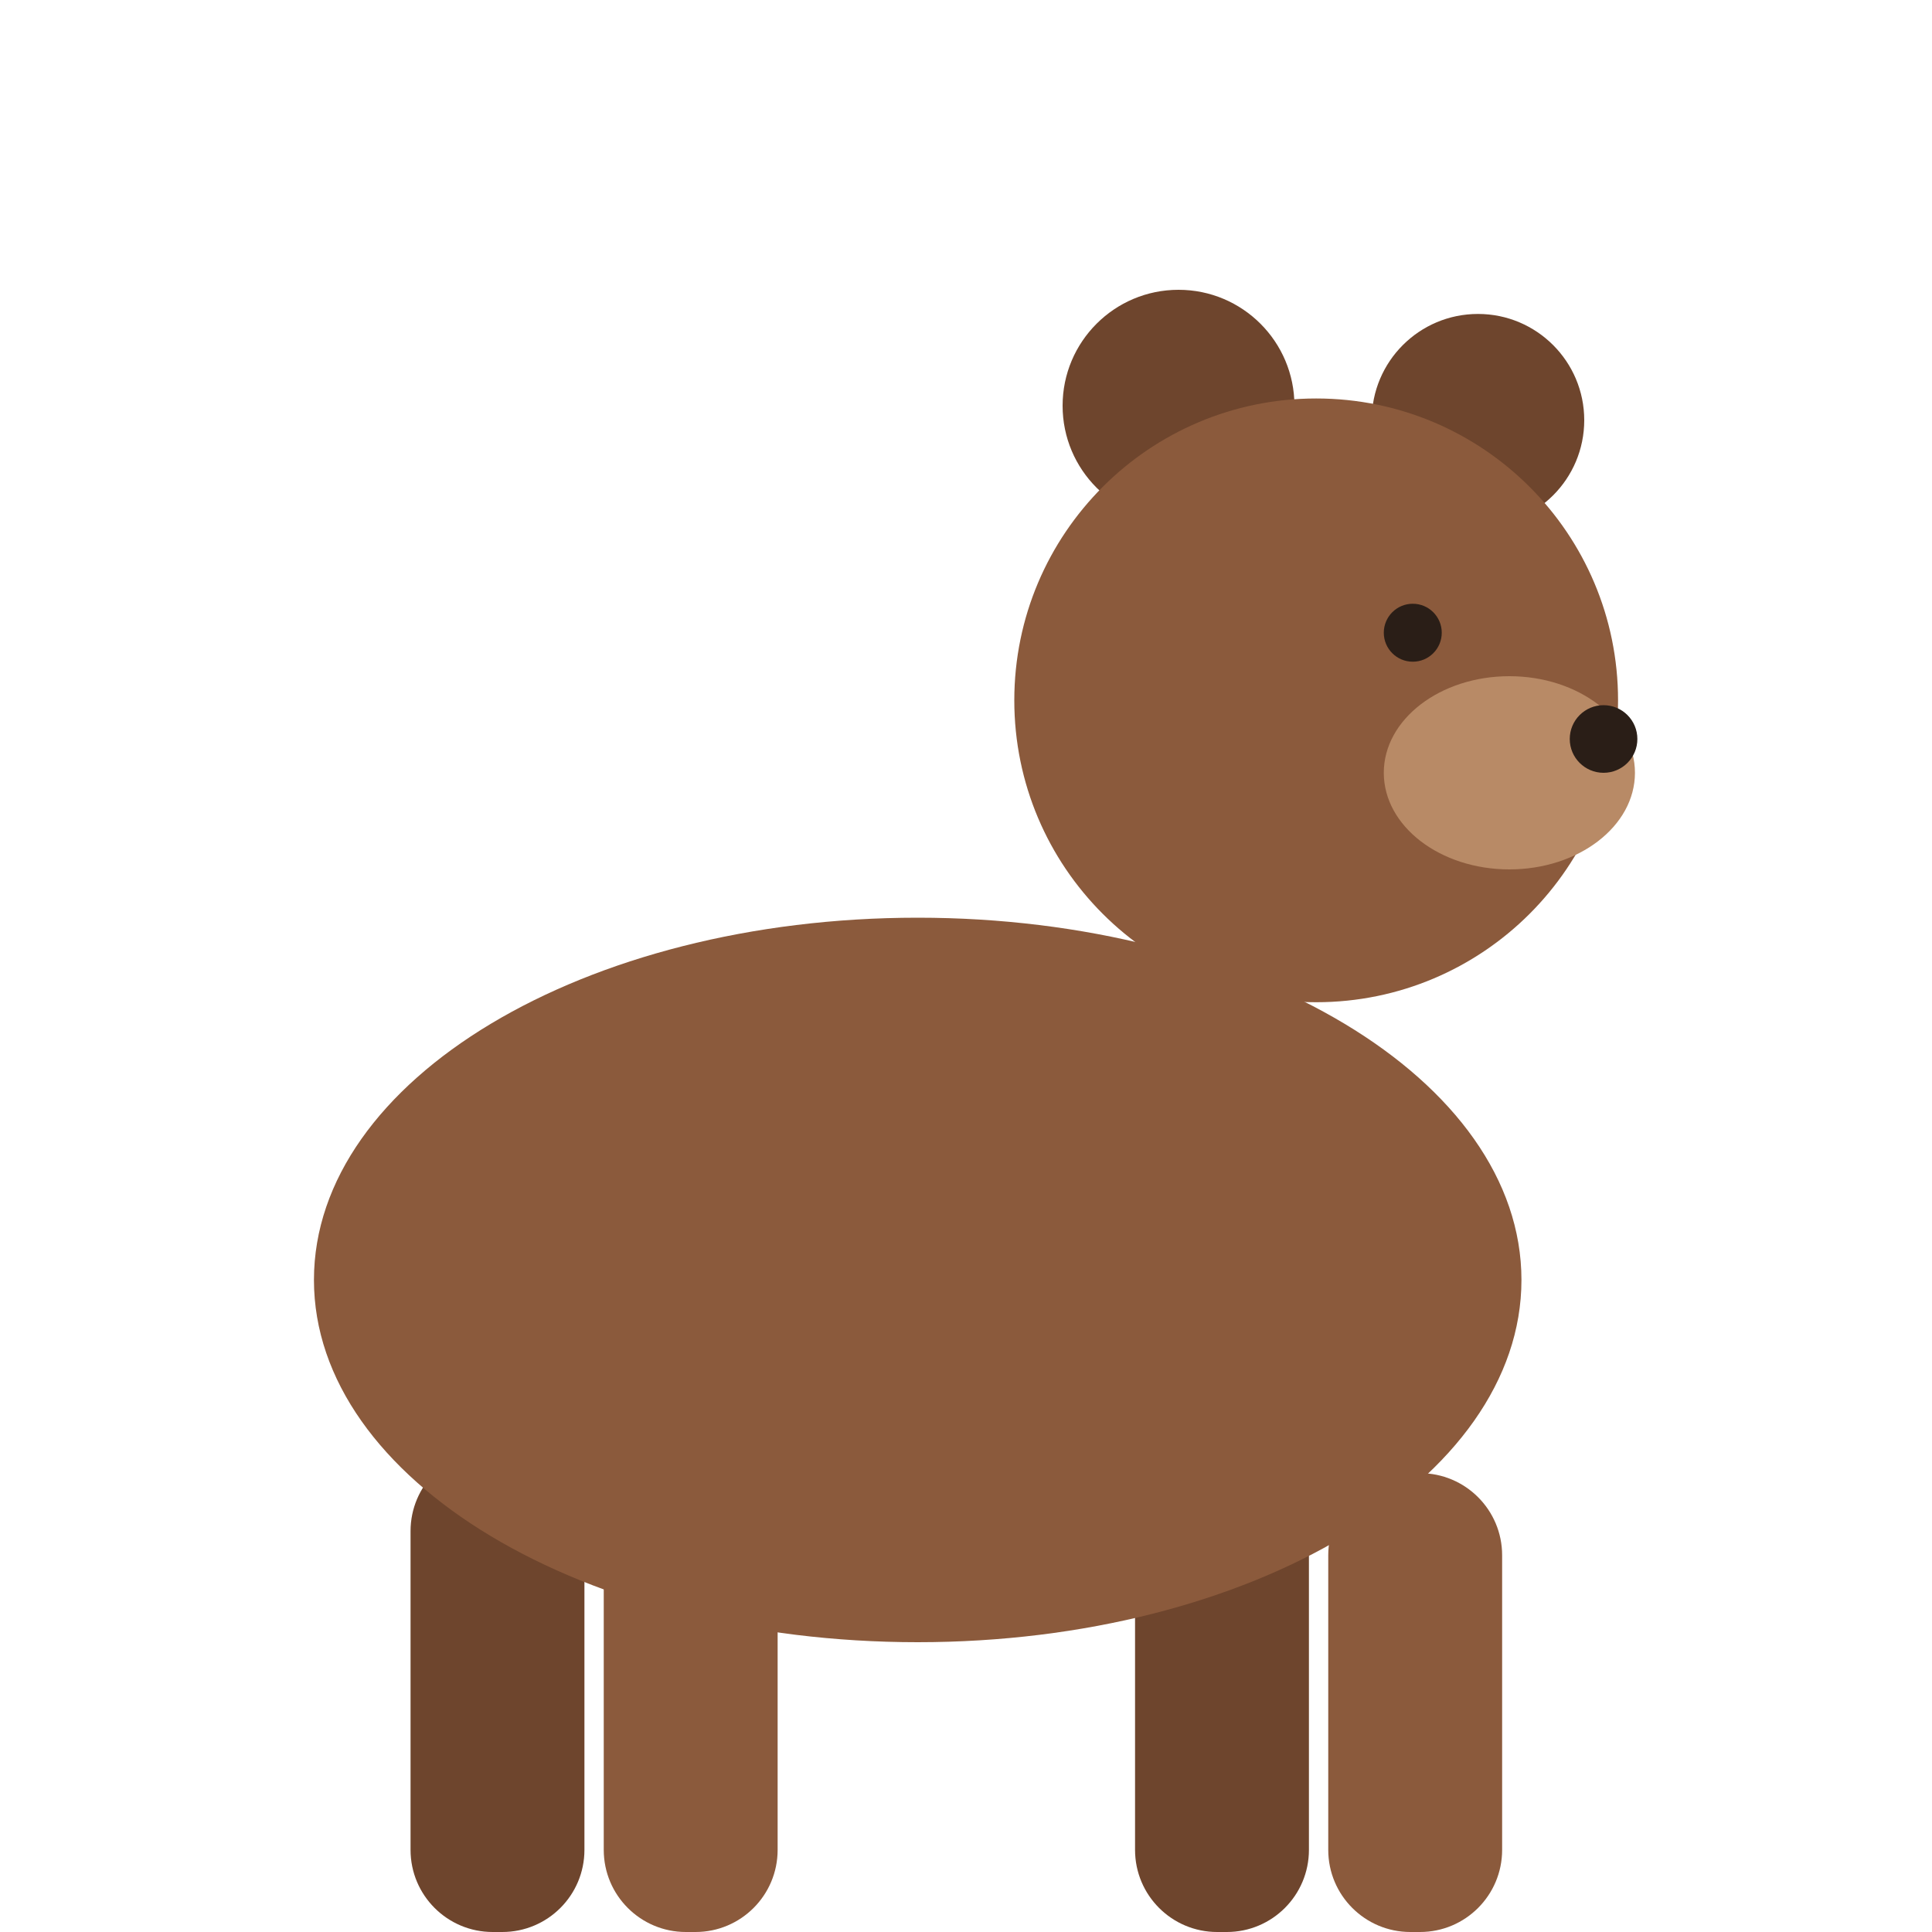
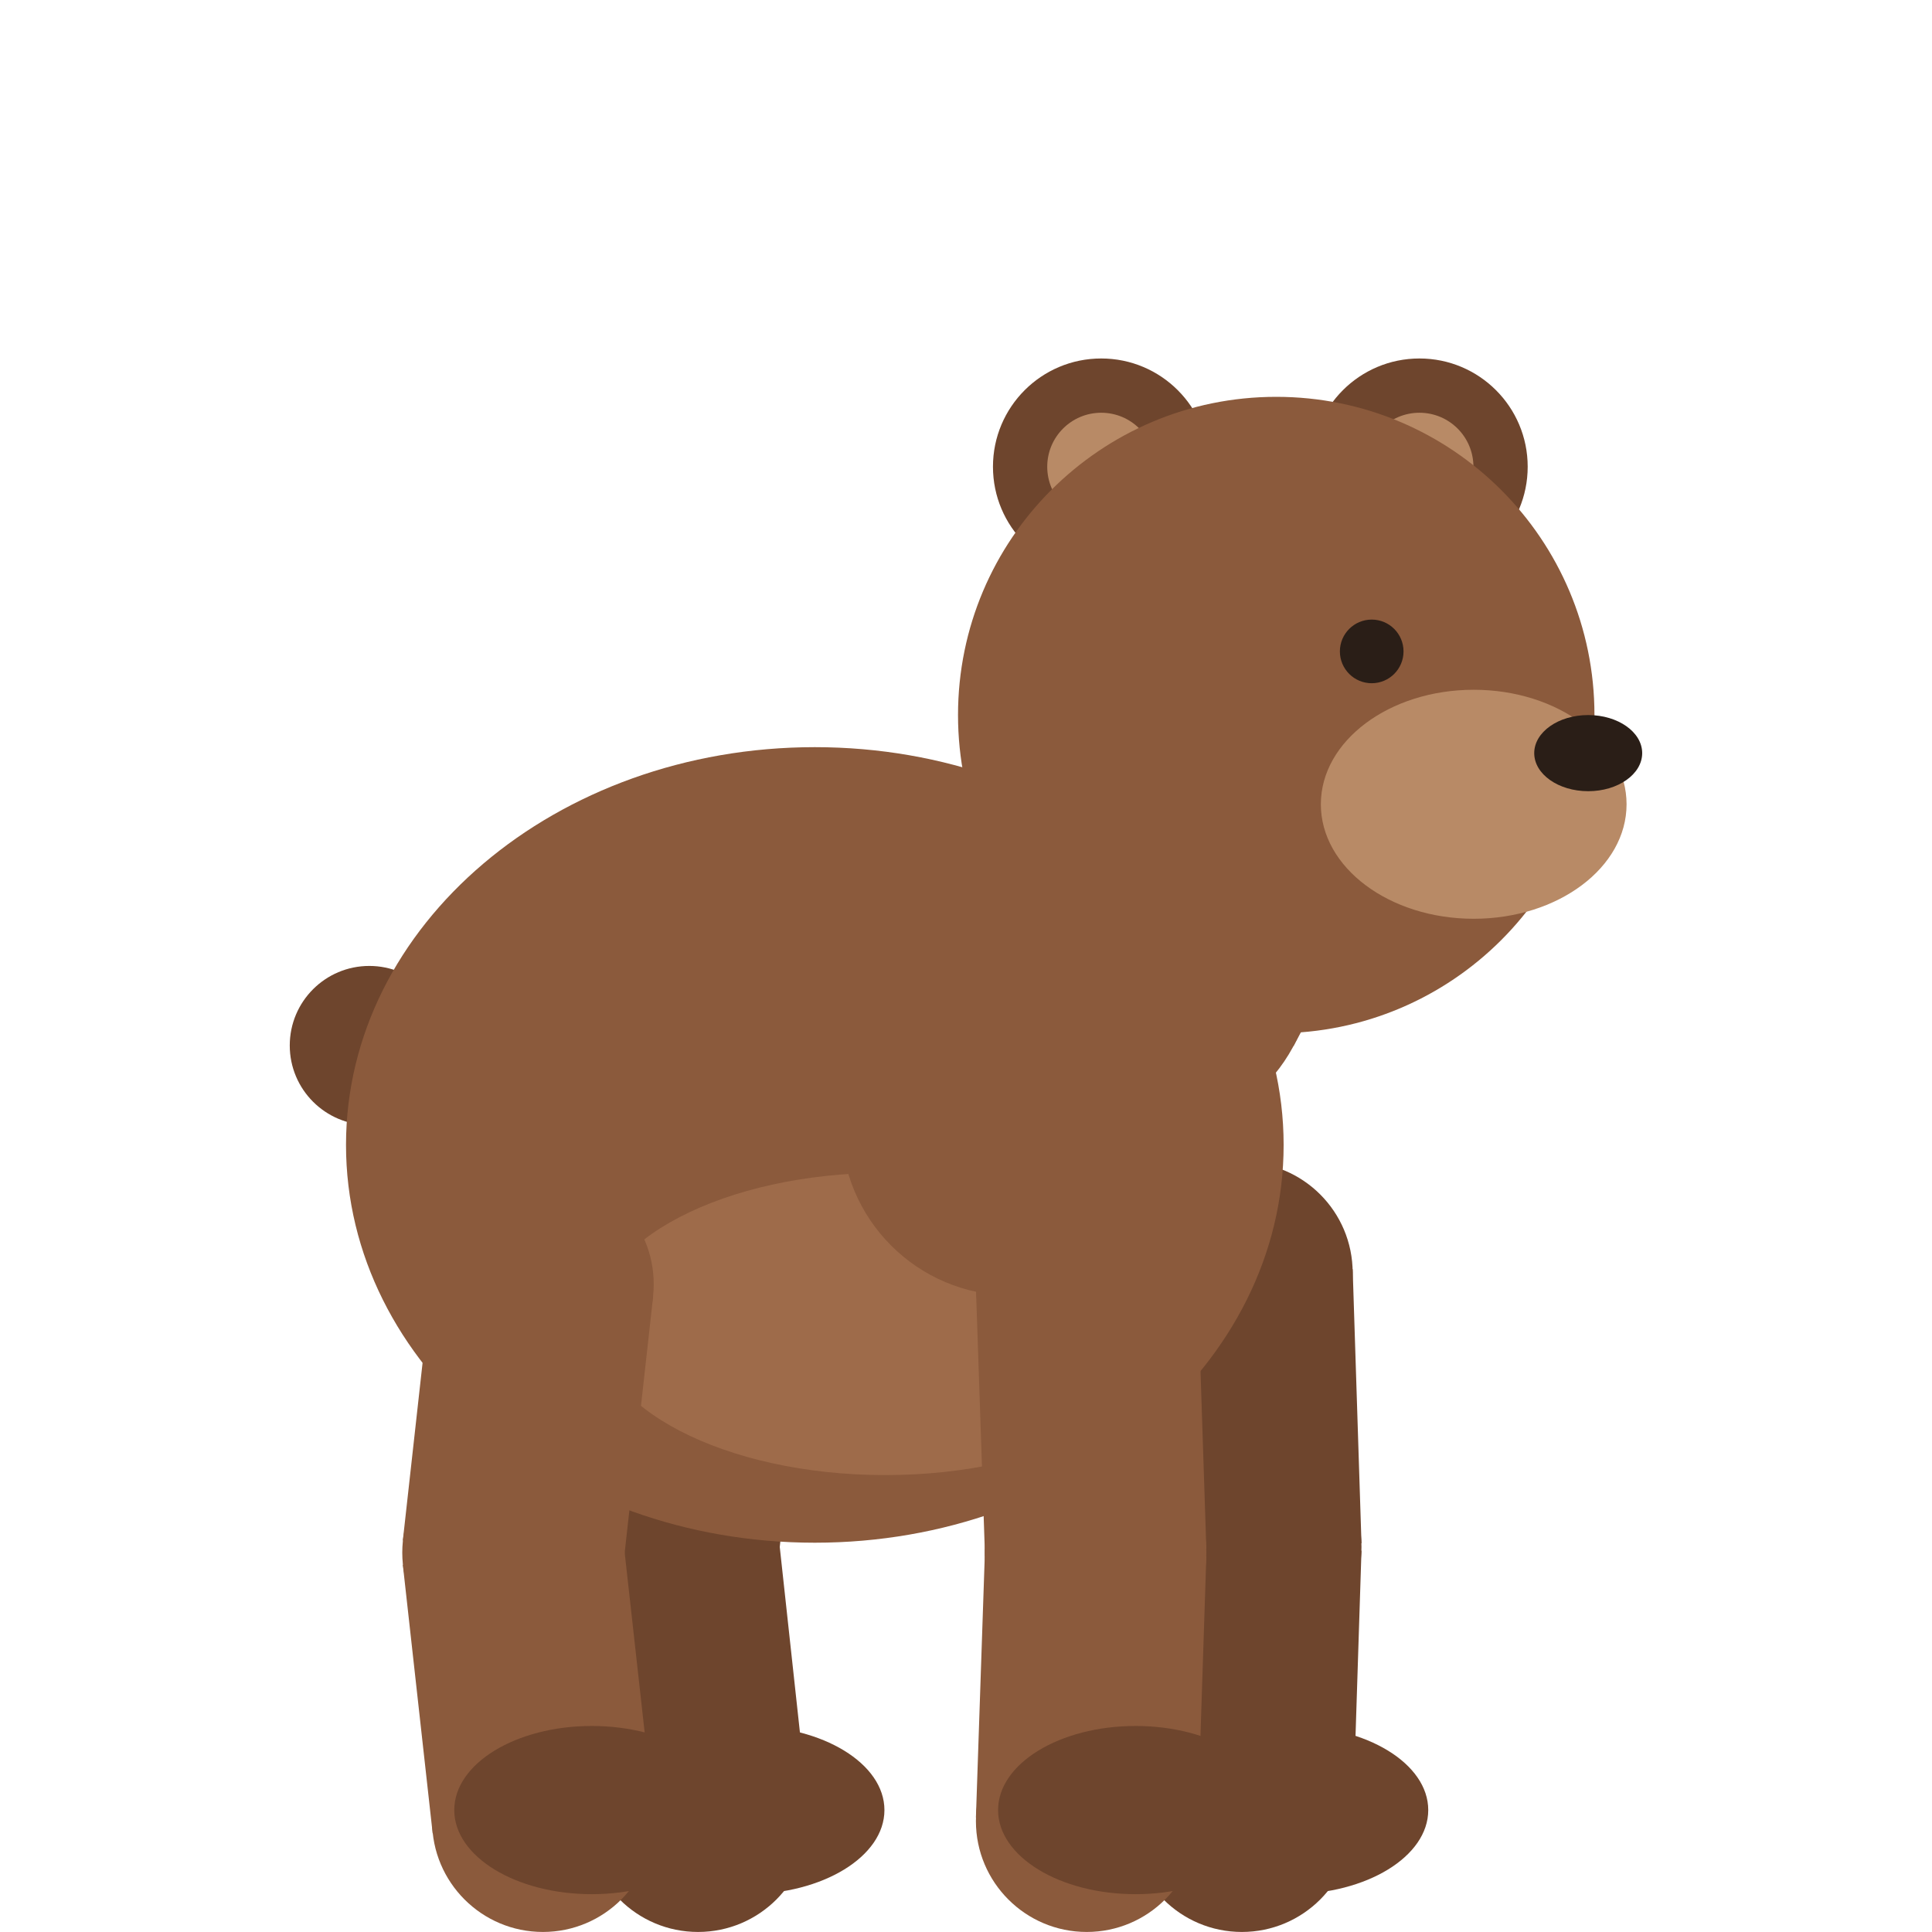
<svg xmlns="http://www.w3.org/2000/svg" viewBox="0 0 800 800" width="800" height="800">
-   <rect x="170" y="600" width="72" height="200" rx="34" fill="#6E452D" />
-   <rect x="470" y="600" width="72" height="200" rx="34" fill="#6E452D" />
-   <ellipse cx="380" cy="530" rx="250" ry="150" fill="#8B5A3C" />
-   <rect x="250" y="610" width="72" height="190" rx="34" fill="#8B5A3C" />
-   <rect x="550" y="610" width="72" height="190" rx="34" fill="#8B5A3C" />
-   <circle cx="488" cy="168" r="48" fill="#6E452D" />
-   <circle cx="612" cy="174" r="44" fill="#6E452D" />
-   <circle cx="545" cy="290" r="125" fill="#8B5A3C" />
-   <ellipse cx="625" cy="320" rx="52" ry="40" fill="#B88A66" />
-   <circle cx="664" cy="306" r="14" fill="#2A1E17" />
-   <circle cx="585" cy="262" r="12" fill="#2A1E17" />
+   <g transform="translate(-133.2 -187.1) scale(1.1765)">
+     <path d="M320.1 602.8 L309.6 699.3 L387.2 707.7 L397.7 611.2 Z" fill="#6E452D" />
+     <path d="M309.6 707.7 L320.1 804.2 L397.7 795.8 L387.2 699.3 Z" fill="#6E452D" />
+     <circle cx="358.9" cy="607" r="39" fill="#6E452D" />
+     <circle cx="348.4" cy="703.5" r="39" fill="#6E452D" />
+     <circle cx="358.9" cy="800" r="39" fill="#6E452D" />
+     <ellipse cx="376.1" cy="796.1" rx="48.4" ry="29.6" fill="#6E452D" />
+     <path d="M511.3 608.3 L514.5 704.8 L592.4 702.2 L589.3 605.7 Z" fill="#6E452D" />
+     <path d="M514.5 702.2 L511.3 798.7 L589.3 801.3 L592.4 704.8 Z" fill="#6E452D" />
+     <circle cx="550.3" cy="607" r="39" fill="#6E452D" />
+     <circle cx="553.4" cy="703.5" r="39" fill="#6E452D" />
+     <circle cx="550.3" cy="800" r="39" fill="#6E452D" />
+     <ellipse cx="567.5" cy="796.1" rx="48.4" ry="29.6" fill="#6E452D" />
+     <circle cx="243.2" cy="527" r="28" fill="#6E452D" />
+     <ellipse cx="400" cy="562" rx="165" ry="140" fill="#8B5A3C" />
+     <ellipse cx="424.8" cy="625" rx="102.3" ry="53.2" fill="#9E6B4A" />
+     <path d="M265.5 606.7 L255 701.2 L332.6 709.8 L343.1 615.3 Z" fill="#8B5A3C" />
+     <path d="M255 709.8 L265.5 804.3 L343.1 795.7 L332.6 701.2 Z" fill="#8B5A3C" />
+     <circle cx="304.3" cy="611" r="39" fill="#8B5A3C" />
+     <circle cx="293.8" cy="705.5" r="39" fill="#8B5A3C" />
+     <circle cx="304.3" cy="800" r="39" fill="#8B5A3C" />
+     <ellipse cx="321.5" cy="796.1" rx="48.4" ry="29.6" fill="#6E452D" />
+     <path d="M456.7 612.3 L459.9 706.8 L537.8 704.2 L534.7 609.7 Z" fill="#8B5A3C" />
+     <path d="M459.9 704.2 L456.7 798.7 L534.7 801.3 L537.8 706.8 Z" fill="#8B5A3C" />
+     <circle cx="495.7" cy="611" r="39" fill="#8B5A3C" />
+     <circle cx="498.8" cy="705.5" r="39" fill="#8B5A3C" />
+     <circle cx="495.7" cy="800" r="39" fill="#8B5A3C" />
+     <ellipse cx="512.9" cy="796.1" rx="48.4" ry="29.6" fill="#6E452D" />
+     <path d="M515.6 593.2 L561.8 537.2 L469.2 460.8 L423 516.8 Z" fill="#8B5A3C" />
+     <path d="M568.5 527.2 L615.4 438.9 L509.5 382.5 L462.5 470.8 Z" fill="#8B5A3C" />
+     <circle cx="469.3" cy="555" r="60" fill="#8B5A3C" />
+     <circle cx="515.5" cy="499" r="60" fill="#8B5A3C" />
+     <circle cx="562.4" cy="410.7" r="60" fill="#8B5A3C" />
+     <g transform="rotate(0 562.4 410.7)">
+       <circle cx="500.8" cy="323.3" r="38.1" fill="#6E452D" />
+       <circle cx="500.8" cy="323.3" r="19" fill="#B88A66" />
+       <circle cx="612.8" cy="323.3" r="38.1" fill="#6E452D" />
+       <circle cx="612.8" cy="323.3" r="19" fill="#B88A66" />
+       <circle cx="562.4" cy="410.7" r="112" fill="#8B5A3C" />
+       <ellipse cx="631.9" cy="442.1" rx="53.8" ry="40.3" fill="#B88A66" />
+       <ellipse cx="672.2" cy="424.1" rx="19" ry="13.4" fill="#2A1E17" />
+       <circle cx="596" cy="388.3" r="11.2" fill="#2A1E17" />
+     </g>
+   </g>
</svg>
